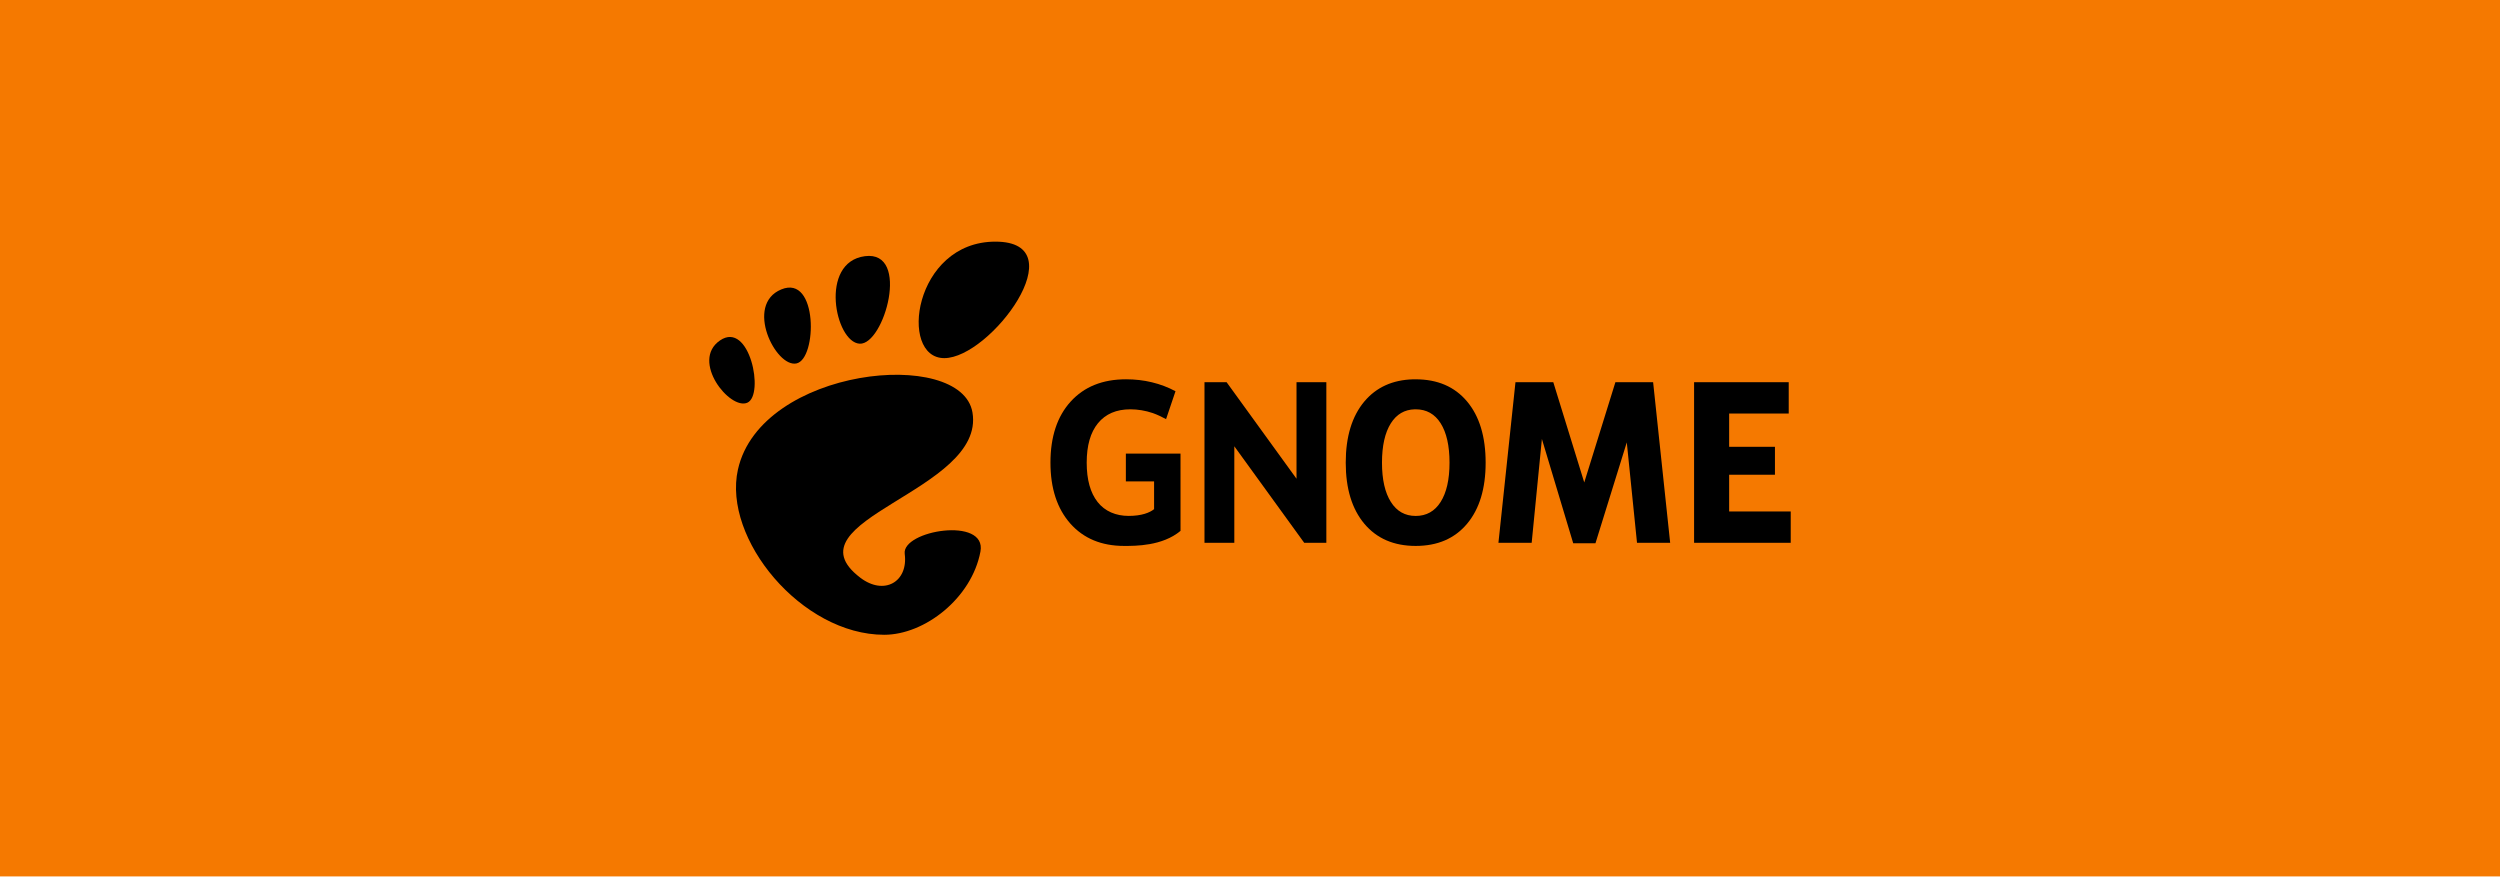
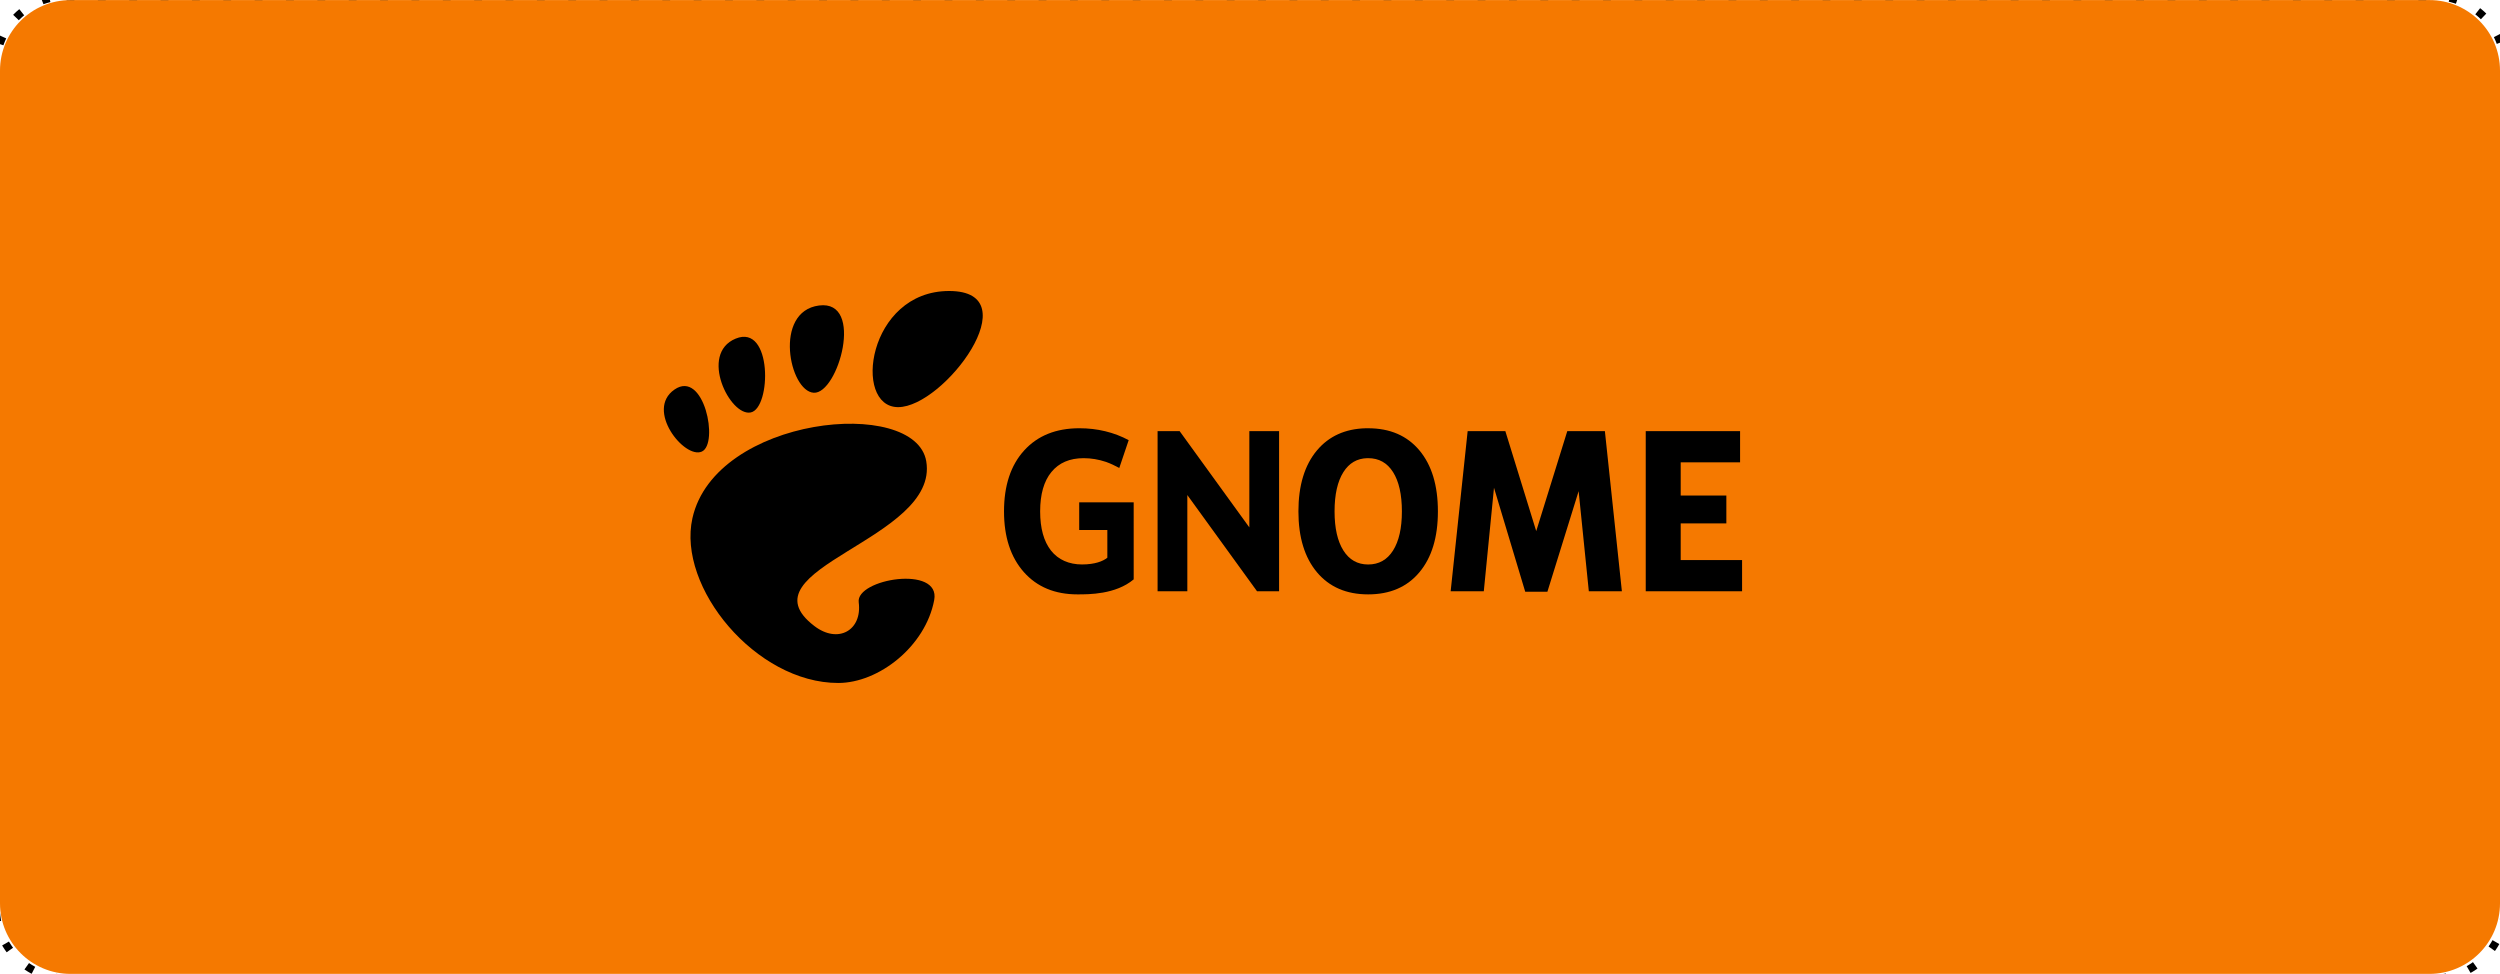
- <svg xmlns="http://www.w3.org/2000/svg" width="354.331" height="124.218" id="svg4412" version="1.1">
-   <defs id="defs4414" />
-   <g id="layer1" transform="translate(428.5939,-521.6818)">
-     <g transform="translate(-611.0939,1562.949)" id="g4457">
-       <rect style="fill:#f57900;fill-opacity:1;stroke:none" id="rect4427" width="354.331" height="124.218" x="182.5" y="-1041.267" />
-       <g transform="matrix(1.744263,0,0,1.744263,-2851.718,-1022.479)" id="g4429" style="fill:#000000;fill-opacity:1">
-         <g id="g4431" style="fill:#000000;fill-opacity:1" transform="matrix(0.8827614,0,0,0.8827614,2039.489,20.19873)">
-           <g transform="matrix(0.3060045,0,0,0.3060045,-274.496,-12.84102)" style="fill:#000000;fill-opacity:1;fill-rule:nonzero;stroke:none" id="g4433">
-             <g style="fill:#000000;fill-opacity:1" id="g4435">
-               <path d="M 86.068,0 C 61.466,0 56.851,35.041 70.691,35.041 84.529,35.041 110.671,0 86.068,0 z" style="fill:#000000;fill-opacity:1" id="path4437" />
-               <path d="M 45.217,30.699 C 52.586,31.149 60.671,2.577 46.821,4.374 32.976,6.171 37.845,30.249 45.217,30.699 z" style="fill:#000000;fill-opacity:1" id="path4439" />
-               <path d="M 11.445,48.453 C 16.686,46.146 12.12,23.581 3.208,29.735 -5.7,35.89 6.204,50.759 11.445,48.453 z" style="fill:#000000;fill-opacity:1" id="path4441" />
-               <path d="M 26.212,36.642 C 32.451,35.37 32.793,9.778 21.667,14.369 10.539,18.961 19.978,37.916 26.212,36.642 l 0,0 z" style="fill:#000000;fill-opacity:1" id="path4443" />
-               <path d="m 58.791,93.913 c 1.107,8.454 -6.202,12.629 -13.36,7.179 C 22.644,83.743 83.16,75.088 79.171,51.386 75.86,31.712 15.495,37.769 8.621,68.553 3.968,89.374 27.774,118.26 52.614,118.26 c 12.22,0 26.315,-11.034 28.952,-25.012 C 83.58,82.589 57.867,86.86 58.791,93.913 l 0,0 z" style="fill:#000000;fill-opacity:1" id="path4445" />
-             </g>
+ <svg xmlns="http://www.w3.org/2000/svg" xmlns:xlink="http://www.w3.org/1999/xlink" width="318.898" height="124.228" id="svg4412" version="1.1">
+   <defs id="defs4414">
+     <linearGradient xlink:href="#linearGradient6990" id="linearGradient5594" gradientUnits="userSpaceOnUse" gradientTransform="matrix(0.969697,0,0,1.066667,50.36364,-129.2667)" x1="1695" y1="1594" x2="1695" y2="1628.71" />
+     <linearGradient id="linearGradient6990">
+       <stop style="stop-color:#aeb5a7;stop-opacity:1" offset="0" id="stop6992" />
+       <stop style="stop-color:#d3d7cf;stop-opacity:1" offset="1" id="stop6994" />
+     </linearGradient>
+     <linearGradient xlink:href="#linearGradient6941" id="linearGradient5596" gradientUnits="userSpaceOnUse" gradientTransform="matrix(1,0,0,0.9473684,-1,72.63157)" x1="1695" y1="1608.696" x2="1695" y2="1549.408" />
+     <linearGradient id="linearGradient6941">
+       <stop style="stop-color:#d3d7cf;stop-opacity:1;" offset="0" id="stop6943" />
+       <stop style="stop-color:#ffffff;stop-opacity:1" offset="1" id="stop6945" />
+     </linearGradient>
+     <linearGradient xlink:href="#linearGradient6941" id="linearGradient5598" gradientUnits="userSpaceOnUse" gradientTransform="matrix(1,0,0,1.333333,-1,-538.3333)" x1="1695" y1="1608.696" x2="1695" y2="1600.658" />
+     <linearGradient xlink:href="#linearGradient7381" id="linearGradient5600" gradientUnits="userSpaceOnUse" x1="1691.366" y1="1579.291" x2="1691.366" y2="1574.681" />
+     <linearGradient id="linearGradient7381">
+       <stop id="stop7383" offset="0" style="stop-color:#babdb6;stop-opacity:1" />
+       <stop id="stop7385" offset="1" style="stop-color:#ffffff;stop-opacity:1" />
+     </linearGradient>
+     <linearGradient xlink:href="#linearGradient7391" id="linearGradient5602" gradientUnits="userSpaceOnUse" x1="1683.764" y1="1578.855" x2="1683.764" y2="1574.681" />
+     <linearGradient id="linearGradient7391">
+       <stop style="stop-color:#babdb6;stop-opacity:1" offset="0" id="stop7393" />
+       <stop style="stop-color:#ffffff;stop-opacity:1" offset="1" id="stop7395" />
+     </linearGradient>
+   </defs>
+   <g id="layer1" transform="translate(428.5939,-521.6713)">
+     <rect y="521.682" x="-428.594" height="124.218" width="318.898" id="rect4427" style="fill:#f57900;fill-opacity:1;stroke:none" rx="9" ry="9" />
+     <g style="fill:#000000;fill-opacity:1" id="g4429" transform="matrix(1.565168,0,0,1.565168,-3156.794,544.9184)">
+       <g transform="matrix(0.8827614,0,0,0.8827614,2039.489,20.19873)" style="fill:#000000;fill-opacity:1" id="g4431">
+         <g id="g4433" style="fill:#000000;fill-opacity:1;fill-rule:nonzero;stroke:none" transform="matrix(0.3060045,0,0,0.3060045,-274.496,-12.84102)">
+           <g id="g4435" style="fill:#000000;fill-opacity:1">
+             <path id="path4437" style="fill:#000000;fill-opacity:1" d="M 86.068,0 C 61.466,0 56.851,35.041 70.691,35.041 84.529,35.041 110.671,0 86.068,0 z" />
+             <path id="path4439" style="fill:#000000;fill-opacity:1" d="M 45.217,30.699 C 52.586,31.149 60.671,2.577 46.821,4.374 32.976,6.171 37.845,30.249 45.217,30.699 z" />
+             <path id="path4441" style="fill:#000000;fill-opacity:1" d="M 11.445,48.453 C 16.686,46.146 12.12,23.581 3.208,29.735 -5.7,35.89 6.204,50.759 11.445,48.453 z" />
+             <path id="path4443" style="fill:#000000;fill-opacity:1" d="M 26.212,36.642 C 32.451,35.37 32.793,9.778 21.667,14.369 10.539,18.961 19.978,37.916 26.212,36.642 l 0,0 z" />
+             <path id="path4445" style="fill:#000000;fill-opacity:1" d="m 58.791,93.913 c 1.107,8.454 -6.202,12.629 -13.36,7.179 C 22.644,83.743 83.16,75.088 79.171,51.386 75.86,31.712 15.495,37.769 8.621,68.553 3.968,89.374 27.774,118.26 52.614,118.26 c 12.22,0 26.315,-11.034 28.952,-25.012 C 83.58,82.589 57.867,86.86 58.791,93.913 l 0,0 z" />
          </g>
-           <path id="path4447" style="font-size:148.7px;font-style:normal;font-variant:normal;font-weight:bold;font-stretch:normal;text-align:start;line-height:125%;writing-mode:lr-tb;text-anchor:start;fill:#000000;fill-opacity:1;stroke:none;font-family:Bitstream Vera Sans" d="m -209.703,-0.168 c -1.896,0.051 -3.393,0.732 -4.494,2.039 -1.14,1.36 -1.714,3.239 -1.714,5.635 0,2.39 0.574,4.263 1.714,5.623 1.146,1.36 2.719,2.039 4.725,2.039 2.012,0 3.589,-0.679 4.729,-2.039 1.14,-1.36 1.71,-3.234 1.71,-5.623 -1e-5,-2.396 -0.57,-4.275 -1.71,-5.635 -1.14,-1.36 -2.717,-2.039 -4.729,-2.039 -0.078,0 -0.154,-0.002 -0.231,0 z m 0.141,2.761 c 0.03,-0.001 0.059,0 0.09,0 0.989,1.26e-5 1.756,0.428 2.298,1.286 0.542,0.858 0.816,2.069 0.816,3.627 0,1.551 -0.274,2.753 -0.816,3.612 -0.542,0.858 -1.309,1.29 -2.298,1.29 -0.984,0 -1.744,-0.432 -2.286,-1.29 -0.542,-0.858 -0.816,-2.06 -0.816,-3.612 0,-1.558 0.274,-2.769 0.816,-3.627 0.525,-0.831 1.256,-1.26 2.196,-1.286 z" />
-           <path id="path4449" style="font-size:148.7px;font-style:normal;font-variant:normal;font-weight:bold;font-stretch:normal;text-align:start;line-height:125%;writing-mode:lr-tb;text-anchor:start;fill:#000000;fill-opacity:1;stroke:none;font-family:Bitstream Vera Sans" d="m -231.119,13.782 c -1.67,1.402 -4.154,1.386 -5.189,1.386 -2.085,0 -3.736,-0.687 -4.955,-2.06 -1.218,-1.38 -1.828,-3.248 -1.828,-5.604 0,-2.383 0.62,-4.258 1.861,-5.624 1.241,-1.366 2.94,-2.05 5.097,-2.05 0.833,1.255e-5 1.629,0.092 2.389,0.277 0.766,0.185 1.487,0.459 2.163,0.822 l -0.868,2.568 c -0.38,-0.208 -0.815,-0.413 -1.219,-0.557 -0.687,-0.231 -1.378,-0.347 -2.071,-0.347 -1.285,1.25e-5 -2.278,0.426 -2.976,1.277 -0.693,0.845 -1.04,2.056 -1.04,3.634 0,1.564 0.335,2.773 1.006,3.624 0.671,0.852 1.679,1.277 2.859,1.277 1.199,0 1.942,-0.302 2.338,-0.621 l 0,-2.558 -2.598,0 0,-2.555 5.03,0" />
-           <path id="path4451" style="font-size:148.7px;font-style:normal;font-variant:normal;font-weight:bold;font-stretch:normal;text-align:start;line-height:125%;writing-mode:lr-tb;text-anchor:start;fill:#000000;fill-opacity:1;stroke:none;font-family:Bitstream Vera Sans" d="m -228.913,0.098 2.036,0 6.435,8.885 0,-8.885 2.746,0 0,14.783 -2.036,0 -6.435,-8.885 0,8.885 -2.746,0 0,-14.783" />
-           <path id="path4453" style="font-size:148.7px;font-style:normal;font-variant:normal;font-weight:bold;font-stretch:normal;text-align:start;line-height:125%;writing-mode:lr-tb;text-anchor:start;fill:#000000;fill-opacity:1;stroke:none;font-family:Bitstream Vera Sans" d="m -200.914,0.098 4.108,0 2.85,9.229 2.867,-9.229 3.472,0 1.569,14.783 -3.052,0 -0.941,-9.244 -2.884,9.289 -2.046,0 -2.884,-9.602 -0.941,9.558 -3.06,0 1.569,-14.783" />
-           <path id="path4455" style="font-size:148.7px;font-style:normal;font-variant:normal;font-weight:bold;font-stretch:normal;text-align:start;line-height:125%;writing-mode:lr-tb;text-anchor:start;fill:#000000;fill-opacity:1;stroke:none;font-family:Bitstream Vera Sans" d="m -183.845,0.098 8.71,0 0,2.881 -5.483,0 0,3.066 4.215,0 0,2.568 -4.215,0 0,3.386 5.667,0 0,2.881 -8.895,0 0,-14.783" />
        </g>
+         <path d="m -209.703,-0.168 c -1.896,0.051 -3.393,0.732 -4.494,2.039 -1.14,1.36 -1.714,3.239 -1.714,5.635 0,2.39 0.574,4.263 1.714,5.623 1.146,1.36 2.719,2.039 4.725,2.039 2.012,0 3.589,-0.679 4.729,-2.039 1.14,-1.36 1.71,-3.234 1.71,-5.623 -1e-5,-2.396 -0.57,-4.275 -1.71,-5.635 -1.14,-1.36 -2.717,-2.039 -4.729,-2.039 -0.078,0 -0.154,-0.002 -0.231,0 z m 0.141,2.761 c 0.03,-0.001 0.059,0 0.09,0 0.989,1.26e-5 1.756,0.428 2.298,1.286 0.542,0.858 0.816,2.069 0.816,3.627 0,1.551 -0.274,2.753 -0.816,3.612 -0.542,0.858 -1.309,1.29 -2.298,1.29 -0.984,0 -1.744,-0.432 -2.286,-1.29 -0.542,-0.858 -0.816,-2.06 -0.816,-3.612 0,-1.558 0.274,-2.769 0.816,-3.627 0.525,-0.831 1.256,-1.26 2.196,-1.286 z" style="font-size:148.7px;font-style:normal;font-variant:normal;font-weight:bold;font-stretch:normal;text-align:start;line-height:125%;writing-mode:lr-tb;text-anchor:start;fill:#000000;fill-opacity:1;stroke:none;font-family:Bitstream Vera Sans" id="path4447" />
+         <path d="m -231.119,13.782 c -1.67,1.402 -4.154,1.386 -5.189,1.386 -2.085,0 -3.736,-0.687 -4.955,-2.06 -1.218,-1.38 -1.828,-3.248 -1.828,-5.604 0,-2.383 0.62,-4.258 1.861,-5.624 1.241,-1.366 2.94,-2.05 5.097,-2.05 0.833,1.255e-5 1.629,0.092 2.389,0.277 0.766,0.185 1.487,0.459 2.163,0.822 l -0.868,2.568 c -0.38,-0.208 -0.815,-0.413 -1.219,-0.557 -0.687,-0.231 -1.378,-0.347 -2.071,-0.347 -1.285,1.25e-5 -2.278,0.426 -2.976,1.277 -0.693,0.845 -1.04,2.056 -1.04,3.634 0,1.564 0.335,2.773 1.006,3.624 0.671,0.852 1.679,1.277 2.859,1.277 1.199,0 1.942,-0.302 2.338,-0.621 l 0,-2.558 -2.598,0 0,-2.555 5.03,0" style="font-size:148.7px;font-style:normal;font-variant:normal;font-weight:bold;font-stretch:normal;text-align:start;line-height:125%;writing-mode:lr-tb;text-anchor:start;fill:#000000;fill-opacity:1;stroke:none;font-family:Bitstream Vera Sans" id="path4449" />
+         <path d="m -228.913,0.098 2.036,0 6.435,8.885 0,-8.885 2.746,0 0,14.783 -2.036,0 -6.435,-8.885 0,8.885 -2.746,0 0,-14.783" style="font-size:148.7px;font-style:normal;font-variant:normal;font-weight:bold;font-stretch:normal;text-align:start;line-height:125%;writing-mode:lr-tb;text-anchor:start;fill:#000000;fill-opacity:1;stroke:none;font-family:Bitstream Vera Sans" id="path4451" />
+         <path d="m -200.914,0.098 4.108,0 2.85,9.229 2.867,-9.229 3.472,0 1.569,14.783 -3.052,0 -0.941,-9.244 -2.884,9.289 -2.046,0 -2.884,-9.602 -0.941,9.558 -3.06,0 1.569,-14.783" style="font-size:148.7px;font-style:normal;font-variant:normal;font-weight:bold;font-stretch:normal;text-align:start;line-height:125%;writing-mode:lr-tb;text-anchor:start;fill:#000000;fill-opacity:1;stroke:none;font-family:Bitstream Vera Sans" id="path4453" />
+         <path d="m -183.845,0.098 8.71,0 0,2.881 -5.483,0 0,3.066 4.215,0 0,2.568 -4.215,0 0,3.386 5.667,0 0,2.881 -8.895,0 0,-14.783" style="font-size:148.7px;font-style:normal;font-variant:normal;font-weight:bold;font-stretch:normal;text-align:start;line-height:125%;writing-mode:lr-tb;text-anchor:start;fill:#000000;fill-opacity:1;stroke:none;font-family:Bitstream Vera Sans" id="path4455" />
      </g>
    </g>
+     <rect ry="9" rx="9" style="fill:none;stroke:#000000;stroke-width:1;stroke-miterlimit:4;stroke-opacity:1;stroke-dasharray:1, 3;stroke-dashoffset:0" id="rect3929" width="320.013" height="125.306" x="-429.107" y="521.187" />
  </g>
</svg>
